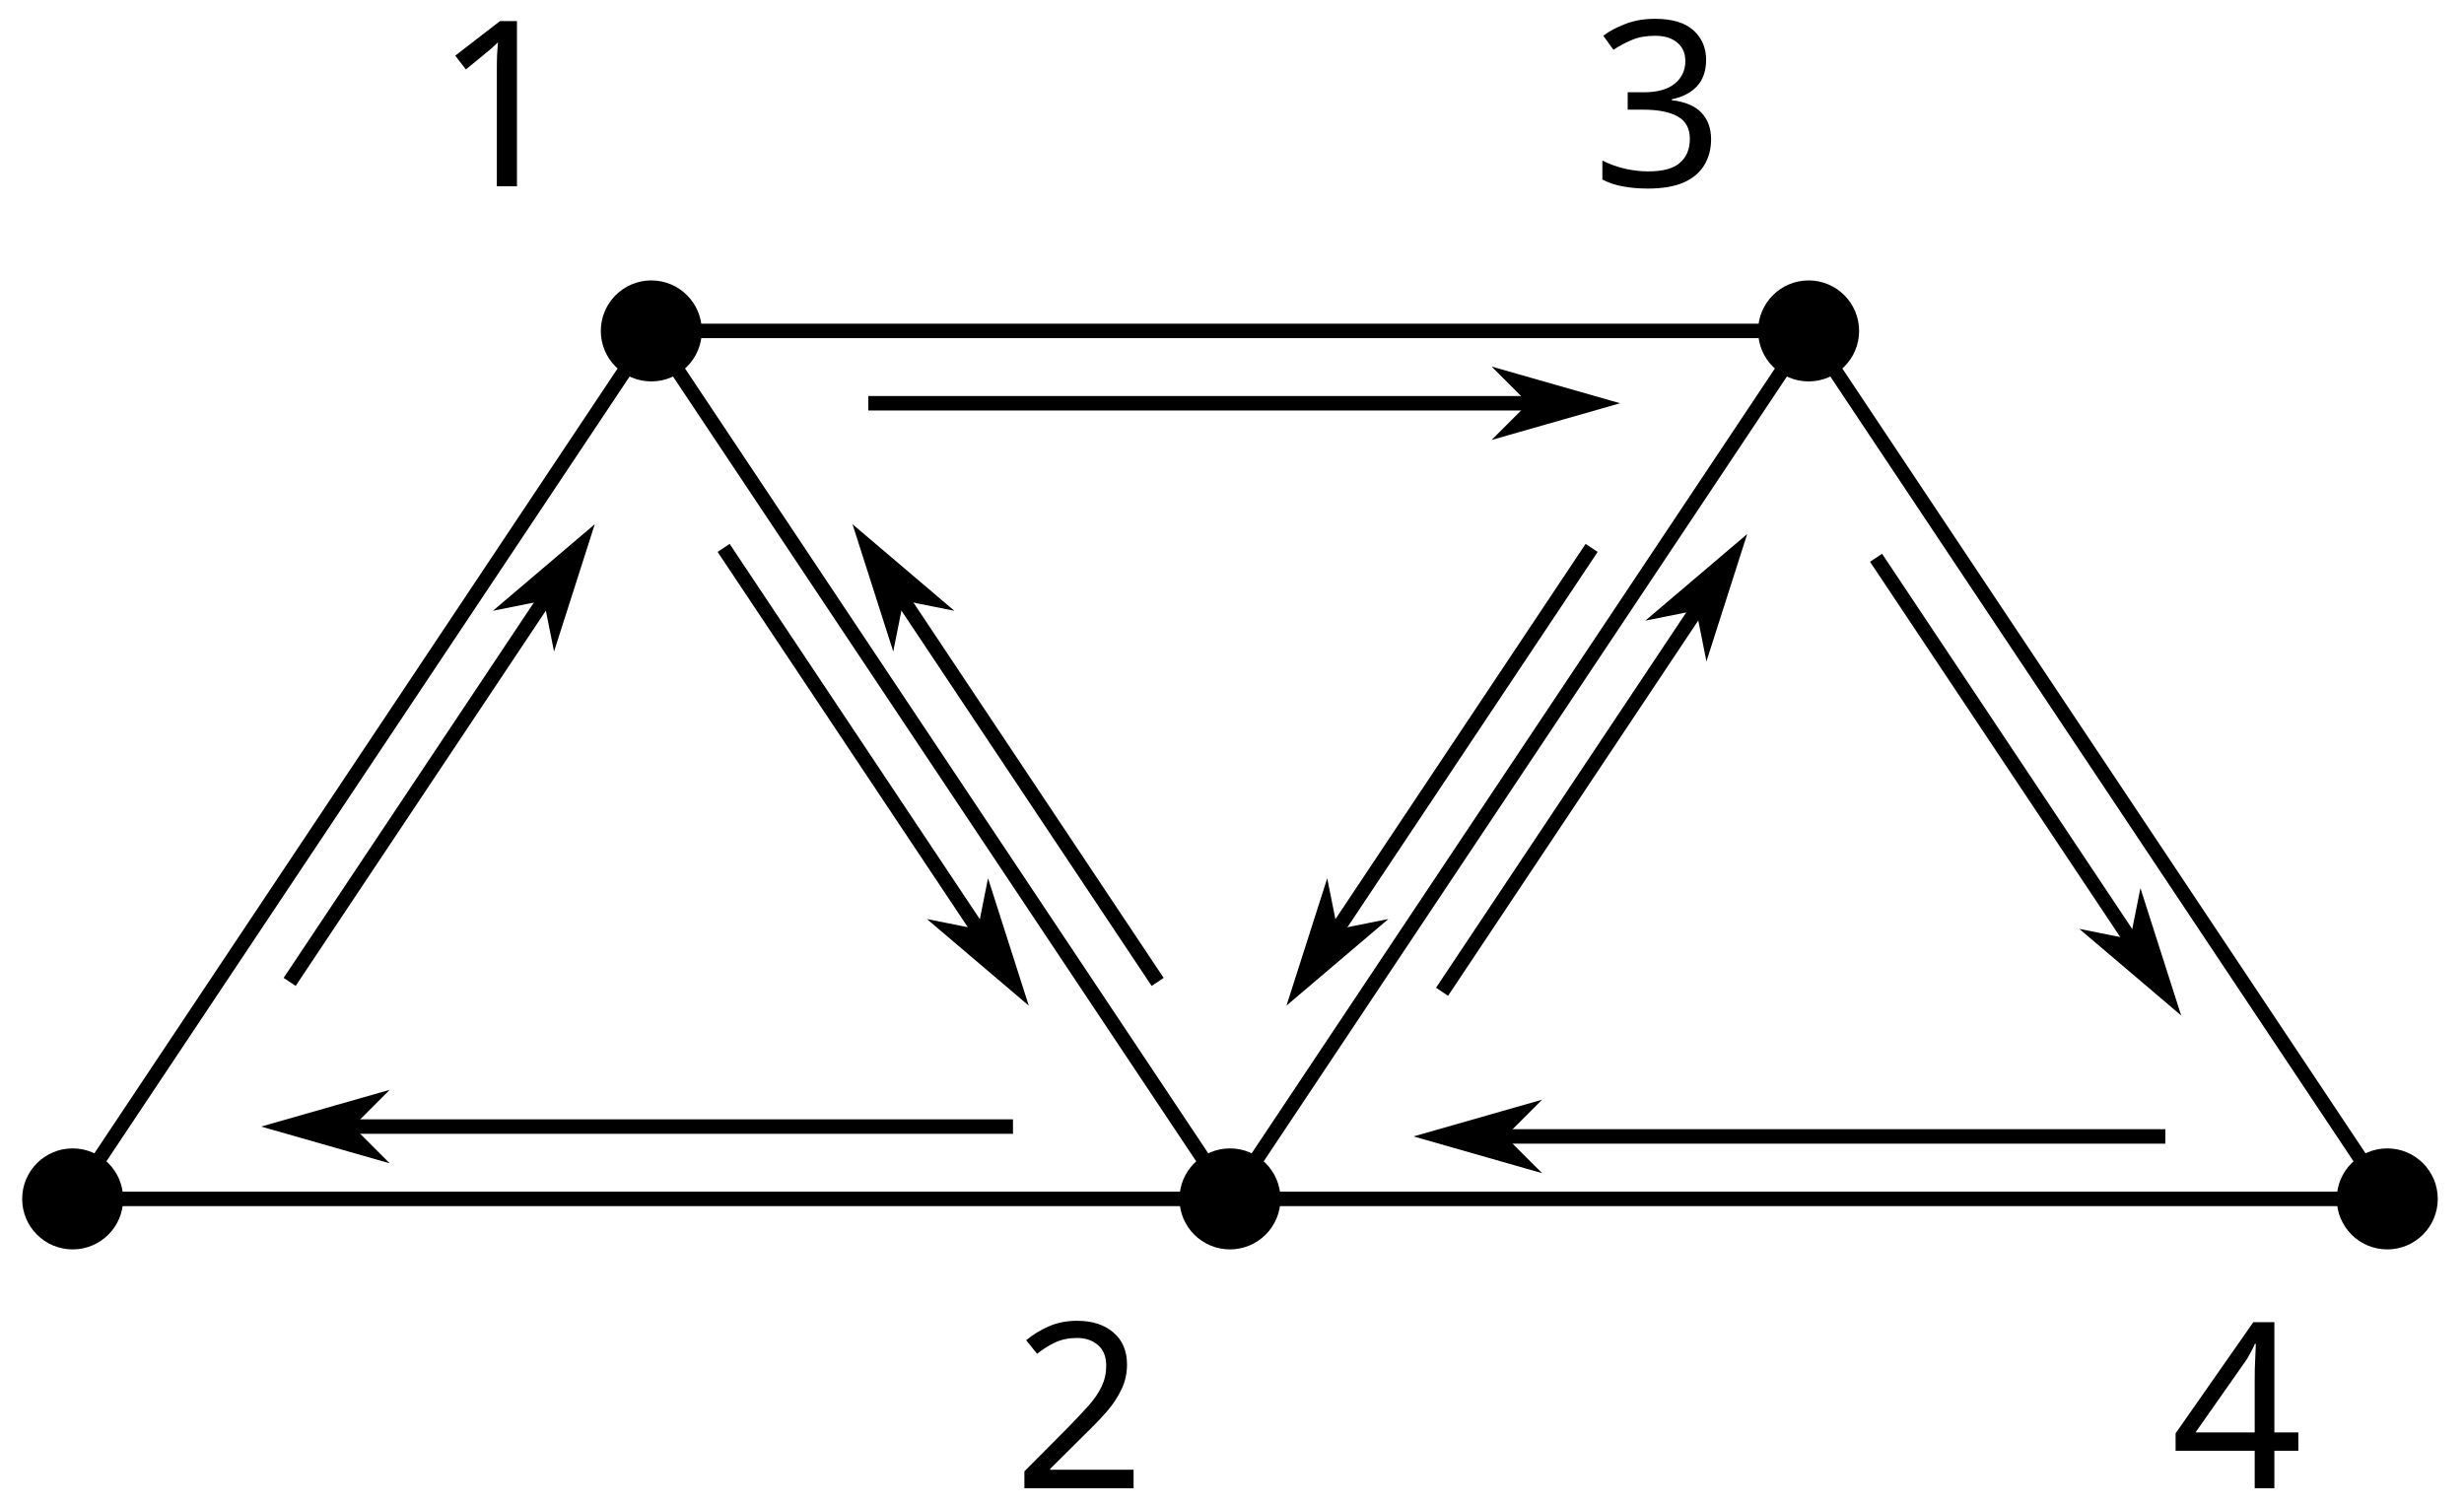
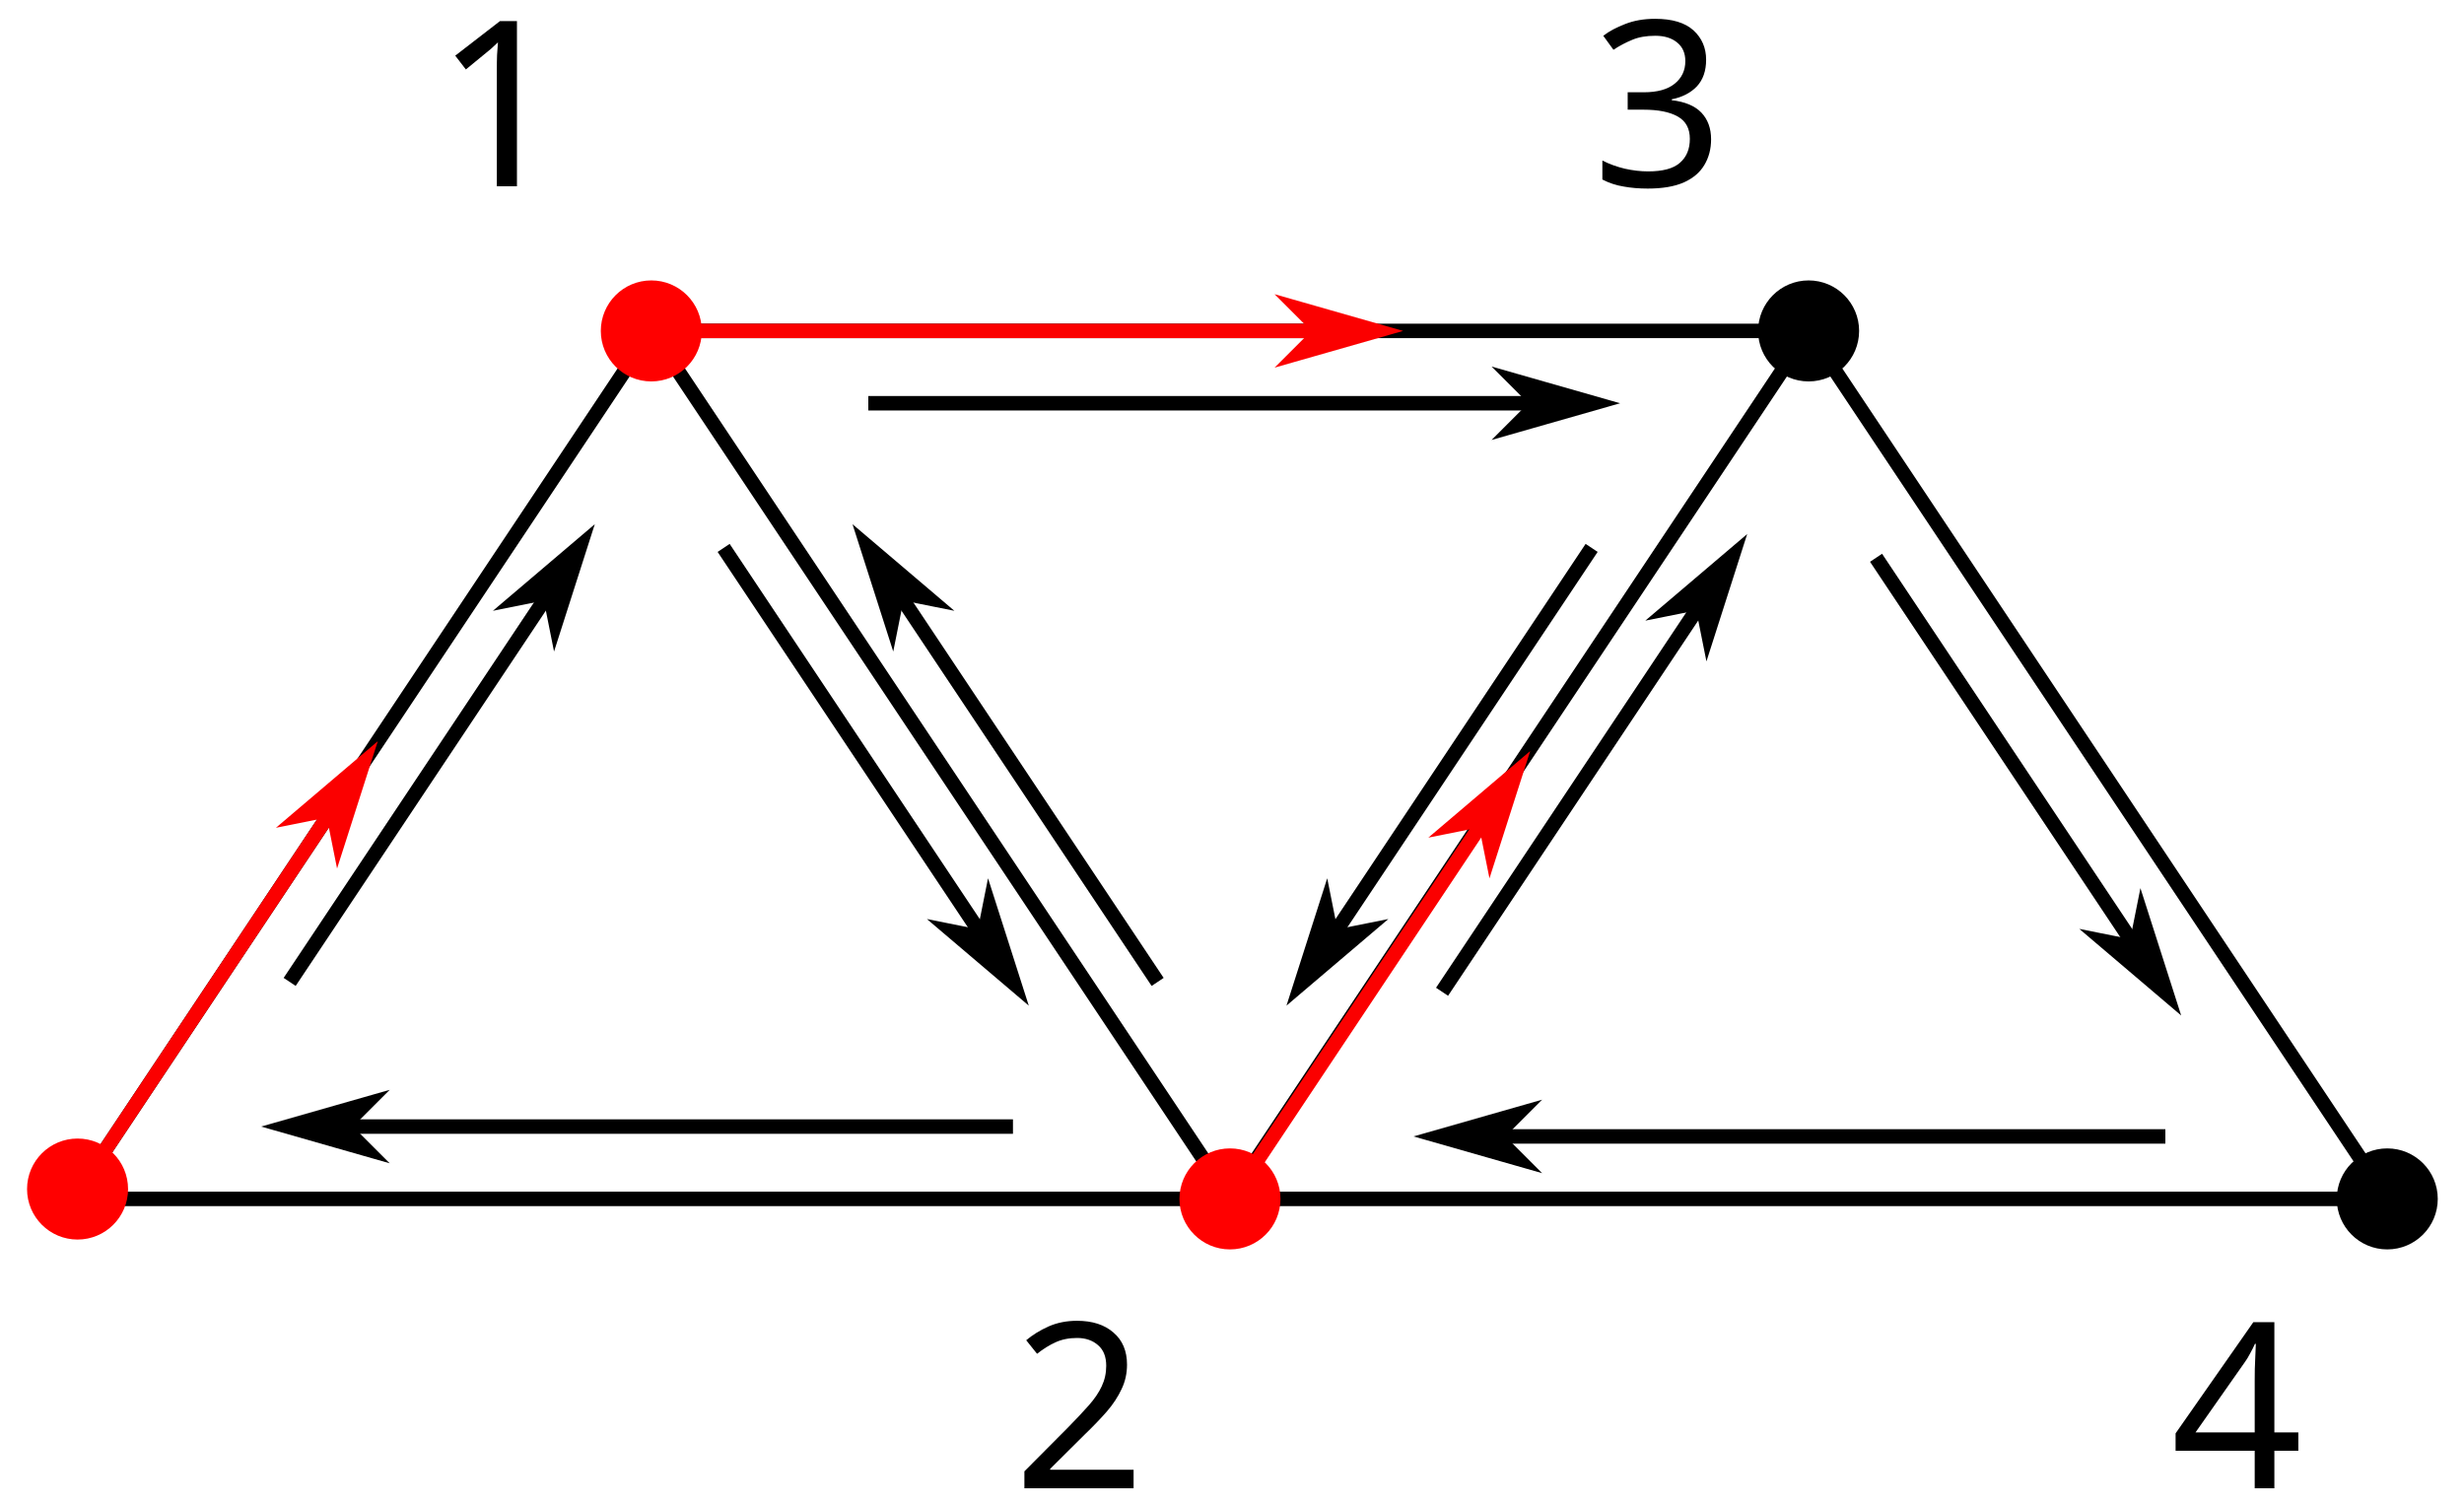
<svg xmlns="http://www.w3.org/2000/svg" width="170.328" height="104.117" viewBox="0 0 170.328 104.117" version="1.1" id="svg8653">
  <defs id="defs8647">
    <marker orient="auto" refY="0" refX="0" id="marker6744" style="overflow:visible">
      <path id="path6742" d="M 0,0 5,-5 -12.5,0 5,5 Z" style="fill:#000000;fill-opacity:1;fill-rule:evenodd;stroke:#000000;stroke-width:1pt;stroke-opacity:1" transform="matrix(0.4,0,0,0.4,4,0)" />
    </marker>
    <marker orient="auto" refY="0" refX="0" id="marker6464" style="overflow:visible">
      <path id="path6462" d="M 0,0 5,-5 -12.5,0 5,5 Z" style="fill:#000000;fill-opacity:1;fill-rule:evenodd;stroke:#000000;stroke-width:1pt;stroke-opacity:1" transform="matrix(0.4,0,0,0.4,4,0)" />
    </marker>
    <marker style="overflow:visible" id="marker3039" refX="0" refY="0" orient="auto">
      <path transform="matrix(-0.4,0,0,-0.4,-4,0)" style="fill:#000000;fill-opacity:1;fill-rule:evenodd;stroke:#000000;stroke-width:1pt;stroke-opacity:1" d="M 0,0 5,-5 -12.5,0 5,5 Z" id="path3037" />
    </marker>
    <marker style="overflow:visible" id="marker2891" refX="0" refY="0" orient="auto">
      <path transform="matrix(-0.4,0,0,-0.4,-4,0)" style="fill:#000000;fill-opacity:1;fill-rule:evenodd;stroke:#000000;stroke-width:1pt;stroke-opacity:1" d="M 0,0 5,-5 -12.5,0 5,5 Z" id="path2889" />
    </marker>
    <marker orient="auto" refY="0" refX="0" id="Arrow1Mend" style="overflow:visible">
      <path id="path890" d="M 0,0 5,-5 -12.5,0 5,5 Z" style="fill:#000000;fill-opacity:1;fill-rule:evenodd;stroke:#000000;stroke-width:1pt;stroke-opacity:1" transform="matrix(-0.4,0,0,-0.4,-4,0)" />
    </marker>
    <marker style="overflow:visible" id="marker2335" refX="0" refY="0" orient="auto">
      <path transform="matrix(0.4,0,0,0.4,4,0)" style="fill:#000000;fill-opacity:1;fill-rule:evenodd;stroke:#000000;stroke-width:1pt;stroke-opacity:1" d="M 0,0 5,-5 -12.5,0 5,5 Z" id="path2333" />
    </marker>
    <marker orient="auto" refY="0" refX="0" id="Torso" style="overflow:visible">
      <g id="g1107" transform="scale(0.7)" style="fill:#000000;fill-opacity:1;stroke:#000000;stroke-opacity:1">
        <path id="path1093" d="m -4.779,-3.24 c 2.35,0.366 5.3,1.938 5.037,3.627 C -0.005,2.078 -2.213,2.618 -4.563,2.252 -6.913,1.886 -8.521,0.752 -8.258,-0.938 -7.995,-2.628 -7.13,-3.605 -4.779,-3.24 Z" style="fill:#000000;fill-opacity:1;fill-rule:evenodd;stroke:#000000;stroke-width:1.25;stroke-opacity:1" />
        <path id="path1095" d="M 4.46,0.089 C -2.556,-4.378 5.225,-3.906 -0.848,-8.72" style="fill:#000000;fill-opacity:1;fill-rule:evenodd;stroke:#000000;stroke-width:1pt;stroke-opacity:1" />
        <path id="path1097" d="M 4.93,0.058 C -1.387,1.749 1.803,5.478 -4.945,7.546" style="fill:#000000;fill-opacity:1;fill-rule:evenodd;stroke:#000000;stroke-width:1pt;stroke-opacity:1" />
        <rect id="rect1099" transform="matrix(0.527536,-0.849533,0.887668,0.460484,0,0)" y="-1.741" x="-10.392" height="2.761" width="2.637" style="fill:#000000;fill-opacity:1;fill-rule:evenodd;stroke:#000000;stroke-width:1pt;stroke-opacity:1" />
        <rect id="rect1101" transform="matrix(0.671205,-0.741272,0.790802,0.612072,0,0)" y="-7.963" x="4.959" height="2.861" width="2.733" style="fill:#000000;fill-opacity:1;fill-rule:evenodd;stroke:#000000;stroke-width:1pt;stroke-opacity:1" />
        <path id="path1103" transform="matrix(0,-1.109517,1.109517,0,25.96648,19.71619)" d="m 16.78,-28.685 a 0.607,0.607 0 1 0 -1.215,0 0.607,0.607 0 1 0 1.215,0 z" style="fill:#000000;fill-opacity:1;fill-rule:evenodd;stroke:#000000;stroke-width:1pt;stroke-opacity:1" />
        <path id="path1105" transform="matrix(0,-1.109517,1.109517,0,26.8245,16.99126)" d="m 16.78,-28.685 a 0.607,0.607 0 1 0 -1.215,0 0.607,0.607 0 1 0 1.215,0 z" style="fill:#000000;fill-opacity:1;fill-rule:evenodd;stroke:#000000;stroke-width:1pt;stroke-opacity:1" />
      </g>
    </marker>
    <marker orient="auto" refY="0" refX="0" id="Tail" style="overflow:visible">
      <g id="g929" transform="scale(-1.2)" style="fill:#000000;fill-opacity:1;stroke:#000000;stroke-opacity:1">
        <path id="path917" d="M -3.805,-3.959 0.544,0" style="fill:#000000;fill-opacity:1;fill-rule:evenodd;stroke:#000000;stroke-width:0.8;stroke-linecap:round;stroke-opacity:1" />
        <path id="path919" d="M -1.287,-3.959 3.062,0" style="fill:#000000;fill-opacity:1;fill-rule:evenodd;stroke:#000000;stroke-width:0.8;stroke-linecap:round;stroke-opacity:1" />
        <path id="path921" d="M 1.305,-3.959 5.654,0" style="fill:#000000;fill-opacity:1;fill-rule:evenodd;stroke:#000000;stroke-width:0.8;stroke-linecap:round;stroke-opacity:1" />
        <path id="path923" d="M -3.805,4.178 0.544,0.22" style="fill:#000000;fill-opacity:1;fill-rule:evenodd;stroke:#000000;stroke-width:0.8;stroke-linecap:round;stroke-opacity:1" />
        <path id="path925" d="M -1.287,4.178 3.062,0.22" style="fill:#000000;fill-opacity:1;fill-rule:evenodd;stroke:#000000;stroke-width:0.8;stroke-linecap:round;stroke-opacity:1" />
        <path id="path927" d="M 1.305,4.178 5.654,0.22" style="fill:#000000;fill-opacity:1;fill-rule:evenodd;stroke:#000000;stroke-width:0.8;stroke-linecap:round;stroke-opacity:1" />
      </g>
    </marker>
    <marker orient="auto" refY="0" refX="0" id="Legs" style="overflow:visible">
      <g id="g1090" transform="scale(-0.7)" style="fill:#000000;fill-opacity:1;stroke:#000000;stroke-opacity:1">
        <g id="g1084" transform="matrix(0,-1,-1,0,20.70862,21.31391)" style="fill:#000000;fill-opacity:1;stroke:#000000;stroke-opacity:1">
          <path id="path1080" d="m 21.221,20.675 c -6.91,4.721 -2.455,6.607 -5.841,13.443" style="fill:#000000;fill-opacity:1;fill-rule:evenodd;stroke:#000000;stroke-width:1pt;stroke-opacity:1" />
          <path id="path1082" d="m 21.398,20.548 c -1.361,8.348 3.536,8.77 4.505,13.825" style="fill:#000000;fill-opacity:1;fill-rule:evenodd;stroke:#000000;stroke-width:1pt;stroke-opacity:1" />
        </g>
        <path id="path1086" d="m -14.09,-6.732 -0.922,4.043 3.963,-1.223 z" style="fill:#000000;fill-opacity:1;fill-rule:evenodd;stroke:#000000;stroke-width:1pt;stroke-opacity:1" />
        <path id="path1088" d="m -15.216,4.557 1.874,3.7 2.267,-3.473 z" style="fill:#000000;fill-opacity:1;fill-rule:evenodd;stroke:#000000;stroke-width:1pt;stroke-opacity:1" />
      </g>
    </marker>
    <marker orient="auto" refY="0" refX="0" id="Scissors" style="overflow:visible">
      <path id="schere" d="M 9.09,-3.606 C 8.12,-4.777 6.37,-4.736 5.062,-4.233 l -8.212,3.078 c -2.388,-1.307 -4.748,-0.933 -4.748,-1.569 0,-0.497 0.457,-0.388 0.388,-1.683 -0.066,-1.243 -1.364,-2.163 -2.59,-2.082 -1.227,-0.007 -2.499,0.933 -2.51,2.23 -0.091,1.306 1.007,2.52 2.307,2.605 1.522,0.227 4.218,-0.696 5.483,1.571 -0.942,1.738 -2.614,1.743 -4.126,1.656 -1.255,-0.072 -2.762,0.287 -3.361,1.521 -0.578,1.182 -0.011,2.865 1.317,3.226 1.34,0.492 3.181,-0.13 3.499,-1.671 0.246,-1.188 -0.595,-1.746 -0.273,-2.177 0.244,-0.325 1.791,-0.137 4.547,-1.375 L 5.676,4.233 C 6.8,4.547 8.173,4.536 9.168,3.431 l -9.22,-3.485 z m -18.308,-1.901 c 1.295,0.723 1.189,2.684 -0.156,3.063 -1.217,0.424 -2.771,-0.759 -2.383,-2.077 0.227,-1.082 1.653,-1.481 2.54,-0.986 z m 0.056,8.017 c 1.351,0.499 1.121,2.784 -0.252,3.092 -0.911,0.316 -2.214,-0.139 -2.306,-1.212 -0.178,-1.305 1.356,-2.484 2.558,-1.879 z" style="fill:#000000;fill-opacity:1;stroke:#000000;stroke-opacity:1" />
    </marker>
    <marker orient="auto" refY="0" refX="0" id="TriangleInS" style="overflow:visible">
      <path id="path1020" d="M 5.77,0 -2.88,5 V -5 Z" style="fill:#000000;fill-opacity:1;fill-rule:evenodd;stroke:#000000;stroke-width:1pt;stroke-opacity:1" transform="scale(-0.2)" />
    </marker>
    <marker orient="auto" refY="0" refX="0" id="DiamondS" style="overflow:visible">
      <path id="path966" d="M 0,-7.071 -7.071,0 0,7.071 7.071,0 Z" style="fill:#000000;fill-opacity:1;fill-rule:evenodd;stroke:#000000;stroke-width:1pt;stroke-opacity:1" transform="scale(0.2)" />
    </marker>
    <marker orient="auto" refY="0" refX="0" id="Arrow2Send" style="overflow:visible">
      <path id="path914" style="fill:#000000;fill-opacity:1;fill-rule:evenodd;stroke:#000000;stroke-width:0.625;stroke-linejoin:round;stroke-opacity:1" d="M 8.719,4.034 -2.207,0.016 8.719,-4.002 c -1.745,2.372 -1.735,5.617 -6e-7,8.035 z" transform="matrix(-0.3,0,0,-0.3,0.69,0)" />
    </marker>
    <marker orient="auto" refY="0" refX="0" id="Arrow2Mend" style="overflow:visible">
      <path id="path908" style="fill:#000000;fill-opacity:1;fill-rule:evenodd;stroke:#000000;stroke-width:0.625;stroke-linejoin:round;stroke-opacity:1" d="M 8.719,4.034 -2.207,0.016 8.719,-4.002 c -1.745,2.372 -1.735,5.617 -6e-7,8.035 z" transform="scale(-0.6)" />
    </marker>
    <marker orient="auto" refY="0" refX="0" id="TriangleInM" style="overflow:visible">
      <path id="path1017" d="M 5.77,0 -2.88,5 V -5 Z" style="fill:#000000;fill-opacity:1;fill-rule:evenodd;stroke:#000000;stroke-width:1pt;stroke-opacity:1" transform="scale(-0.4)" />
    </marker>
    <marker orient="auto" refY="0" refX="0" id="Arrow1Lend" style="overflow:visible">
      <path id="path884" d="M 0,0 5,-5 -12.5,0 5,5 Z" style="fill:#000000;fill-opacity:1;fill-rule:evenodd;stroke:#000000;stroke-width:1pt;stroke-opacity:1" transform="matrix(-0.8,0,0,-0.8,-10,0)" />
    </marker>
    <marker style="overflow:visible" id="marker3039-4" refX="0" refY="0" orient="auto">
      <path transform="matrix(-0.4,0,0,-0.4,-4,0)" style="fill:#000000;fill-opacity:1;fill-rule:evenodd;stroke:#000000;stroke-width:1pt;stroke-opacity:1" d="M 0,0 5,-5 -12.5,0 5,5 Z" id="path3037-9" />
    </marker>
    <marker style="overflow:visible" id="marker2891-6" refX="0" refY="0" orient="auto">
      <path transform="matrix(-0.4,0,0,-0.4,-4,0)" style="fill:#000000;fill-opacity:1;fill-rule:evenodd;stroke:#000000;stroke-width:1pt;stroke-opacity:1" d="M 0,0 5,-5 -12.5,0 5,5 Z" id="path2889-8" />
    </marker>
    <marker style="overflow:visible" id="marker3039-0" refX="0" refY="0" orient="auto">
      <path transform="matrix(-0.4,0,0,-0.4,-4,0)" style="fill:#000000;fill-opacity:1;fill-rule:evenodd;stroke:#000000;stroke-width:1pt;stroke-opacity:1" d="M 0,0 5,-5 -12.5,0 5,5 Z" id="path3037-5" />
    </marker>
    <marker style="overflow:visible" id="marker2891-7" refX="0" refY="0" orient="auto">
      <path transform="matrix(-0.4,0,0,-0.4,-4,0)" style="fill:#000000;fill-opacity:1;fill-rule:evenodd;stroke:#000000;stroke-width:1pt;stroke-opacity:1" d="M 0,0 5,-5 -12.5,0 5,5 Z" id="path2889-5" />
    </marker>
    <marker style="overflow:visible" id="marker3039-9" refX="0" refY="0" orient="auto">
      <path transform="matrix(-0.4,0,0,-0.4,-4,0)" style="fill:#000000;fill-opacity:1;fill-rule:evenodd;stroke:#000000;stroke-width:1pt;stroke-opacity:1" d="M 0,0 5,-5 -12.5,0 5,5 Z" id="path3037-2" />
    </marker>
    <marker style="overflow:visible" id="marker2891-0" refX="0" refY="0" orient="auto">
      <path transform="matrix(-0.4,0,0,-0.4,-4,0)" style="fill:#000000;fill-opacity:1;fill-rule:evenodd;stroke:#000000;stroke-width:1pt;stroke-opacity:1" d="M 0,0 5,-5 -12.5,0 5,5 Z" id="path2889-4" />
    </marker>
    <marker style="overflow:visible" id="marker3039-1" refX="0" refY="0" orient="auto">
      <path transform="matrix(-0.4,0,0,-0.4,-4,0)" style="fill:#000000;fill-opacity:1;fill-rule:evenodd;stroke:#000000;stroke-width:1pt;stroke-opacity:1" d="M 0,0 5,-5 -12.5,0 5,5 Z" id="path3037-99" />
    </marker>
    <marker style="overflow:visible" id="marker2891-75" refX="0" refY="0" orient="auto">
      <path transform="matrix(-0.4,0,0,-0.4,-4,0)" style="fill:#000000;fill-opacity:1;fill-rule:evenodd;stroke:#000000;stroke-width:1pt;stroke-opacity:1" d="M 0,0 5,-5 -12.5,0 5,5 Z" id="path2889-3" />
    </marker>
    <marker orient="auto" refY="0" refX="0" id="Arrow1Mend-9" style="overflow:visible">
      <path id="path890-9" d="M 0,0 5,-5 -12.5,0 5,5 Z" style="fill:#000000;fill-opacity:1;fill-rule:evenodd;stroke:#000000;stroke-width:1pt;stroke-opacity:1" transform="matrix(-0.4,0,0,-0.4,-4,0)" />
    </marker>
    <marker style="overflow:visible" id="marker3039-6" refX="0" refY="0" orient="auto">
      <path transform="matrix(-0.4,0,0,-0.4,-4,0)" style="fill:#000000;fill-opacity:1;fill-rule:evenodd;stroke:#000000;stroke-width:1pt;stroke-opacity:1" d="M 0,0 5,-5 -12.5,0 5,5 Z" id="path3037-0" />
    </marker>
    <marker style="overflow:visible" id="marker2891-8" refX="0" refY="0" orient="auto">
      <path transform="matrix(-0.4,0,0,-0.4,-4,0)" style="fill:#000000;fill-opacity:1;fill-rule:evenodd;stroke:#000000;stroke-width:1pt;stroke-opacity:1" d="M 0,0 5,-5 -12.5,0 5,5 Z" id="path2889-7" />
    </marker>
    <marker style="overflow:visible" id="marker3039-6-3" refX="0" refY="0" orient="auto">
      <path transform="matrix(-0.4,0,0,-0.4,-4,0)" style="fill:#000000;fill-opacity:1;fill-rule:evenodd;stroke:#000000;stroke-width:1pt;stroke-opacity:1" d="M 0,0 5,-5 -12.5,0 5,5 Z" id="path3037-0-2" />
    </marker>
    <marker style="overflow:visible" id="marker2891-8-3" refX="0" refY="0" orient="auto">
      <path transform="matrix(-0.4,0,0,-0.4,-4,0)" style="fill:#000000;fill-opacity:1;fill-rule:evenodd;stroke:#000000;stroke-width:1pt;stroke-opacity:1" d="M 0,0 5,-5 -12.5,0 5,5 Z" id="path2889-7-1" />
    </marker>
    <marker style="overflow:visible" id="marker3039-1-9" refX="0" refY="0" orient="auto">
      <path transform="matrix(-0.4,0,0,-0.4,-4,0)" style="fill:#000000;fill-opacity:1;fill-rule:evenodd;stroke:#000000;stroke-width:1pt;stroke-opacity:1" d="M 0,0 5,-5 -12.5,0 5,5 Z" id="path3037-99-5" />
    </marker>
    <marker style="overflow:visible" id="marker2891-75-9" refX="0" refY="0" orient="auto">
      <path transform="matrix(-0.4,0,0,-0.4,-4,0)" style="fill:#000000;fill-opacity:1;fill-rule:evenodd;stroke:#000000;stroke-width:1pt;stroke-opacity:1" d="M 0,0 5,-5 -12.5,0 5,5 Z" id="path2889-3-1" />
    </marker>
    <marker style="overflow:visible" id="marker3039-2" refX="0" refY="0" orient="auto">
      <path transform="matrix(-0.4,0,0,-0.4,-4,0)" style="fill:#000000;fill-opacity:1;fill-rule:evenodd;stroke:#000000;stroke-width:1pt;stroke-opacity:1" d="M 0,0 5,-5 -12.5,0 5,5 Z" id="path3037-53" />
    </marker>
    <marker style="overflow:visible" id="marker2891-5" refX="0" refY="0" orient="auto">
      <path transform="matrix(-0.4,0,0,-0.4,-4,0)" style="fill:#000000;fill-opacity:1;fill-rule:evenodd;stroke:#000000;stroke-width:1pt;stroke-opacity:1" d="M 0,0 5,-5 -12.5,0 5,5 Z" id="path2889-6" />
    </marker>
    <marker orient="auto" refY="0" refX="0" id="marker6464-8" style="overflow:visible">
      <path id="path6462-2" d="M 0,0 5,-5 -12.5,0 5,5 Z" style="fill:#000000;fill-opacity:1;fill-rule:evenodd;stroke:#000000;stroke-width:1pt;stroke-opacity:1" transform="matrix(0.4,0,0,0.4,4,0)" />
    </marker>
    <marker style="overflow:visible" id="marker2471-7" refX="0" refY="0" orient="auto">
      <path transform="matrix(0.4,0,0,0.4,4,0)" style="fill:#000000;fill-opacity:1;fill-rule:evenodd;stroke:#000000;stroke-width:1pt;stroke-opacity:1" d="M 0,0 5,-5 -12.5,0 5,5 Z" id="path2469-6" />
    </marker>
    <marker orient="auto" refY="0" refX="0" id="marker6744-8" style="overflow:visible">
      <path id="path6742-9" d="M 0,0 5,-5 -12.5,0 5,5 Z" style="fill:#000000;fill-opacity:1;fill-rule:evenodd;stroke:#000000;stroke-width:1pt;stroke-opacity:1" transform="matrix(0.4,0,0,0.4,4,0)" />
    </marker>
    <marker orient="auto" refY="0" refX="0" id="marker6464-0" style="overflow:visible">
      <path id="path6462-5" d="M 0,0 5,-5 -12.5,0 5,5 Z" style="fill:#000000;fill-opacity:1;fill-rule:evenodd;stroke:#000000;stroke-width:1pt;stroke-opacity:1" transform="matrix(0.4,0,0,0.4,4,0)" />
    </marker>
    <marker orient="auto" refY="0" refX="0" id="marker6744-88" style="overflow:visible">
      <path id="path6742-5" d="M 0,0 5,-5 -12.5,0 5,5 Z" style="fill:#000000;fill-opacity:1;fill-rule:evenodd;stroke:#000000;stroke-width:1pt;stroke-opacity:1" transform="matrix(0.4,0,0,0.4,4,0)" />
    </marker>
    <marker style="overflow:visible" id="marker3039-1-9-3" refX="0" refY="0" orient="auto">
      <path transform="matrix(-0.4,0,0,-0.4,-4,0)" style="fill:#000000;fill-opacity:1;fill-rule:evenodd;stroke:#000000;stroke-width:1pt;stroke-opacity:1" d="M 0,0 5,-5 -12.5,0 5,5 Z" id="path3037-99-5-6" />
    </marker>
    <marker style="overflow:visible" id="marker2891-75-9-2" refX="0" refY="0" orient="auto">
      <path transform="matrix(-0.4,0,0,-0.4,-4,0)" style="fill:#000000;fill-opacity:1;fill-rule:evenodd;stroke:#000000;stroke-width:1pt;stroke-opacity:1" d="M 0,0 5,-5 -12.5,0 5,5 Z" id="path2889-3-1-7" />
    </marker>
    <marker style="overflow:visible" id="marker3039-2-4" refX="0" refY="0" orient="auto">
      <path transform="matrix(-0.4,0,0,-0.4,-4,0)" style="fill:#000000;fill-opacity:1;fill-rule:evenodd;stroke:#000000;stroke-width:1pt;stroke-opacity:1" d="M 0,0 5,-5 -12.5,0 5,5 Z" id="path3037-53-9" />
    </marker>
    <marker style="overflow:visible" id="marker2891-5-1" refX="0" refY="0" orient="auto">
      <path transform="matrix(-0.4,0,0,-0.4,-4,0)" style="fill:#000000;fill-opacity:1;fill-rule:evenodd;stroke:#000000;stroke-width:1pt;stroke-opacity:1" d="M 0,0 5,-5 -12.5,0 5,5 Z" id="path2889-6-6" />
    </marker>
    <marker style="overflow:visible" id="marker3039-1-9-3-5" refX="0" refY="0" orient="auto">
      <path transform="matrix(-0.4,0,0,-0.4,-4,0)" style="fill:#000000;fill-opacity:1;fill-rule:evenodd;stroke:#000000;stroke-width:1pt;stroke-opacity:1" d="M 0,0 5,-5 -12.5,0 5,5 Z" id="path3037-99-5-6-2" />
    </marker>
    <marker style="overflow:visible" id="marker2891-75-9-2-5" refX="0" refY="0" orient="auto">
      <path transform="matrix(-0.4,0,0,-0.4,-4,0)" style="fill:#000000;fill-opacity:1;fill-rule:evenodd;stroke:#000000;stroke-width:1pt;stroke-opacity:1" d="M 0,0 5,-5 -12.5,0 5,5 Z" id="path2889-3-1-7-1" />
    </marker>
+     <marker orient="auto" refY="0" refX="0" id="marker6464-8-13-5" style="overflow:visible">
+       <path id="path6462-2-3-3" d="M 0,0 5,-5 -12.5,0 5,5 Z" style="fill:#fb0000;fill-opacity:1;fill-rule:evenodd;stroke:#fb0000;stroke-width:1pt;stroke-opacity:1" transform="matrix(0.4,0,0,0.4,4,0)" />
+     </marker>
+     <marker orient="auto" refY="0" refX="0" id="marker6464-8-13-5-9" style="overflow:visible">
+       <path id="path6462-2-3-3-2" d="M 0,0 5,-5 -12.5,0 5,5 Z" style="fill:#fb0000;fill-opacity:1;fill-rule:evenodd;stroke:#fb0000;stroke-width:1pt;stroke-opacity:1" transform="matrix(0.4,0,0,0.4,4,0)" />
+     </marker>
+     <marker orient="auto" refY="0" refX="0" id="marker6744-8-2" style="overflow:visible">
+       <path id="path6742-9-67" d="M 0,0 5,-5 -12.5,0 5,5 Z" style="fill:#fb0000;fill-opacity:1;fill-rule:evenodd;stroke:#fb0000;stroke-width:1pt;stroke-opacity:1" transform="matrix(0.4,0,0,0.4,4,0)" />
+     </marker>
  </defs>
  <g id="layer1" transform="translate(-7.510956,180.9101)">
    <flowRoot xml:space="preserve" id="flowRoot4701" style="font-style:normal;font-weight:normal;font-size:40px;line-height:1.25;font-family:sans-serif;letter-spacing:0px;word-spacing:0px;fill:#000000;fill-opacity:1;stroke:none" transform="matrix(0.396875,0,0,0.396875,3.943296,-45.67575)">
      <flowRegion id="flowRegion4703">
        <rect id="rect4705" width="240" height="140" x="36.114" y="-8.299" />
      </flowRegion>
      <flowPara id="flowPara4707" />
    </flowRoot>
    <text xml:space="preserve" style="font-style:normal;font-variant:normal;font-weight:normal;font-stretch:normal;font-size:16px;line-height:1.25;font-family:sans-serif;-inkscape-font-specification:'sans-serif, Normal';font-variant-ligatures:normal;font-variant-caps:normal;font-variant-numeric:normal;font-feature-settings:normal;text-align:center;letter-spacing:0px;word-spacing:0px;writing-mode:lr-tb;text-anchor:middle;fill:#000000;fill-opacity:1;stroke:none;stroke-width:1.164" x="12.534" y="-78.035" id="text5070-2-2-9-9">
      <tspan id="tspan5068-0-3-36-9" x="12.534" y="-78.035" style="font-style:normal;font-variant:normal;font-weight:normal;font-stretch:normal;font-size:16px;font-family:sans-serif;-inkscape-font-specification:'sans-serif, Normal';font-variant-ligatures:normal;font-variant-caps:normal;font-variant-numeric:normal;font-feature-settings:normal;text-align:center;writing-mode:lr-tb;text-anchor:middle;fill:#000000;fill-opacity:1;stroke-width:1.164">0</tspan>
    </text>
    <text xml:space="preserve" style="font-style:normal;font-variant:normal;font-weight:normal;font-stretch:normal;font-size:16px;line-height:1.25;font-family:sans-serif;-inkscape-font-specification:'sans-serif, Normal';font-variant-ligatures:normal;font-variant-caps:normal;font-variant-numeric:normal;font-feature-settings:normal;text-align:center;letter-spacing:0px;word-spacing:0px;writing-mode:lr-tb;text-anchor:middle;fill:#000000;fill-opacity:1;stroke:none;stroke-width:1.164" x="172.534" y="-78.035" id="text5070-2-2-9-9-1">
      <tspan id="tspan5068-0-3-36-9-3" x="172.534" y="-78.035" style="font-style:normal;font-variant:normal;font-weight:normal;font-stretch:normal;font-size:16px;font-family:sans-serif;-inkscape-font-specification:'sans-serif, Normal';font-variant-ligatures:normal;font-variant-caps:normal;font-variant-numeric:normal;font-feature-settings:normal;text-align:center;writing-mode:lr-tb;text-anchor:middle;fill:#000000;fill-opacity:1;stroke-width:1.164">4</tspan>
    </text>
    <text xml:space="preserve" style="font-style:normal;font-variant:normal;font-weight:normal;font-stretch:normal;font-size:16px;line-height:1.25;font-family:sans-serif;-inkscape-font-specification:'sans-serif, Normal';font-variant-ligatures:normal;font-variant-caps:normal;font-variant-numeric:normal;font-feature-settings:normal;text-align:center;letter-spacing:0px;word-spacing:0px;writing-mode:lr-tb;text-anchor:middle;fill:#000000;fill-opacity:1;stroke:none;stroke-width:1.164" x="92.534" y="-78.035" id="text5070-2-2-9-9-7">
      <tspan id="tspan5068-0-3-36-9-6" x="92.534" y="-78.035" style="font-style:normal;font-variant:normal;font-weight:normal;font-stretch:normal;font-size:16px;font-family:sans-serif;-inkscape-font-specification:'sans-serif, Normal';font-variant-ligatures:normal;font-variant-caps:normal;font-variant-numeric:normal;font-feature-settings:normal;text-align:center;writing-mode:lr-tb;text-anchor:middle;fill:#000000;fill-opacity:1;stroke-width:1.164">2</tspan>
    </text>
    <text xml:space="preserve" style="font-style:normal;font-variant:normal;font-weight:normal;font-stretch:normal;font-size:16px;line-height:1.25;font-family:sans-serif;-inkscape-font-specification:'sans-serif, Normal';font-variant-ligatures:normal;font-variant-caps:normal;font-variant-numeric:normal;font-feature-settings:normal;text-align:center;letter-spacing:0px;word-spacing:0px;writing-mode:lr-tb;text-anchor:middle;fill:#000000;fill-opacity:1;stroke:none;stroke-width:1.164" x="52.534" y="-168.035" id="text5070-2-2-9-9-6">
      <tspan id="tspan5068-0-3-36-9-4" x="52.534" y="-168.035" style="font-style:normal;font-variant:normal;font-weight:normal;font-stretch:normal;font-size:16px;font-family:sans-serif;-inkscape-font-specification:'sans-serif, Normal';font-variant-ligatures:normal;font-variant-caps:normal;font-variant-numeric:normal;font-feature-settings:normal;text-align:center;writing-mode:lr-tb;text-anchor:middle;fill:#000000;fill-opacity:1;stroke-width:1.164">1</tspan>
    </text>
    <text xml:space="preserve" style="font-style:normal;font-variant:normal;font-weight:normal;font-stretch:normal;font-size:16px;line-height:1.25;font-family:sans-serif;-inkscape-font-specification:'sans-serif, Normal';font-variant-ligatures:normal;font-variant-caps:normal;font-variant-numeric:normal;font-feature-settings:normal;text-align:center;letter-spacing:0px;word-spacing:0px;writing-mode:lr-tb;text-anchor:middle;fill:#000000;fill-opacity:1;stroke:none;stroke-width:1.164" x="132.534" y="-168.035" id="text5070-2-2-9-9-77">
      <tspan id="tspan5068-0-3-36-9-5" x="132.534" y="-168.035" style="font-style:normal;font-variant:normal;font-weight:normal;font-stretch:normal;font-size:16px;font-family:sans-serif;-inkscape-font-specification:'sans-serif, Normal';font-variant-ligatures:normal;font-variant-caps:normal;font-variant-numeric:normal;font-feature-settings:normal;text-align:center;writing-mode:lr-tb;text-anchor:middle;fill:#000000;fill-opacity:1;stroke-width:1.164">3</tspan>
    </text>
    <circle style="fill:#000000;fill-opacity:1;stroke:none;stroke-width:1;stroke-miterlimit:4;stroke-dasharray:none;stroke-opacity:1" id="path4517-0-8-5-8" cx="172.534" cy="-98.035" r="3.491" />
-     <circle style="fill:#000000;fill-opacity:1;stroke:none;stroke-width:1;stroke-miterlimit:4;stroke-dasharray:none;stroke-opacity:1" id="path4517-0-8-5-91" cx="52.534" cy="-158.035" r="3.491" />
    <circle style="fill:#000000;fill-opacity:1;stroke:none;stroke-width:1;stroke-miterlimit:4;stroke-dasharray:none;stroke-opacity:1" id="path4517-0-8-5-2" cx="132.534" cy="-158.035" r="3.491" />
-     <circle style="fill:#000000;fill-opacity:1;stroke:none;stroke-width:1;stroke-miterlimit:4;stroke-dasharray:none;stroke-opacity:1" id="path4517-0-8-5-25" cx="92.534" cy="-98.035" r="3.491" />
-     <circle style="fill:#000000;fill-opacity:1;stroke:none;stroke-width:1;stroke-miterlimit:4;stroke-dasharray:none;stroke-opacity:1" id="path4517-0-8-5-5" cx="12.534" cy="-98.035" r="3.491" />
    <path style="fill:none;stroke:#000000;stroke-width:1px;stroke-linecap:butt;stroke-linejoin:miter;stroke-opacity:1" d="m 12.534,-98.035 40,-60 h 80 l 40,60 z m 40,-60 40,60 40,-60" id="path875" />
    <g id="g4389" transform="translate(-40,-2.5e-6)">
      <path id="path1868" d="m 67.534,-113.035 20,-30" style="fill:none;stroke:#000000;stroke-width:1px;stroke-linecap:butt;stroke-linejoin:miter;stroke-opacity:1;marker-end:url(#marker3039)" />
      <path id="path1870" d="m 97.534,-143.035 20,30" style="fill:none;stroke:#000000;stroke-width:1px;stroke-linecap:butt;stroke-linejoin:miter;stroke-opacity:1;marker-end:url(#marker2891)" />
      <path id="path1872" d="M 117.534,-103.035 H 67.534" style="fill:none;stroke:#000000;stroke-width:1px;stroke-linecap:butt;stroke-linejoin:miter;stroke-opacity:1;marker-end:url(#Arrow1Mend)" />
    </g>
    <g transform="translate(39.66144,0.6811729)" id="g4389-5">
      <path id="path1868-6" d="m 67.534,-113.035 20,-30" style="fill:none;stroke:#000000;stroke-width:1px;stroke-linecap:butt;stroke-linejoin:miter;stroke-opacity:1;marker-end:url(#marker3039-1)" />
      <path id="path1870-4" d="m 97.534,-143.035 20,30" style="fill:none;stroke:#000000;stroke-width:1px;stroke-linecap:butt;stroke-linejoin:miter;stroke-opacity:1;marker-end:url(#marker2891-75)" />
      <path id="path1872-0" d="M 117.534,-103.035 H 67.534" style="fill:none;stroke:#000000;stroke-width:1px;stroke-linecap:butt;stroke-linejoin:miter;stroke-opacity:1;marker-end:url(#Arrow1Mend-9)" />
    </g>
    <g transform="translate(-210,-10)" id="g7055-4">
      <path id="path1868-08-3-3" d="m 277.534,-133.035 20,30" style="fill:none;stroke:#000000;stroke-width:1px;stroke-linecap:butt;stroke-linejoin:miter;stroke-opacity:1;marker-start:url(#marker6464-8)" />
      <path id="path1870-9-9-3" d="m 307.534,-103.035 20,-30" style="fill:none;stroke:#000000;stroke-width:1px;stroke-linecap:butt;stroke-linejoin:miter;stroke-opacity:1;marker-start:url(#marker2471-7)" />
      <path id="path1872-2-3-1" d="m 327.534,-143.035 h -50" style="fill:none;stroke:#000000;stroke-width:1px;stroke-linecap:butt;stroke-linejoin:miter;stroke-opacity:1;marker-start:url(#marker6744-8)" />
    </g>
    <text xml:space="preserve" style="font-style:normal;font-weight:normal;font-size:40px;line-height:1.25;font-family:sans-serif;letter-spacing:0px;word-spacing:0px;fill:#000000;fill-opacity:1;stroke:none" x="572.534" y="-168.035" id="text11340">
      <tspan id="tspan11338" x="572.534" y="-131.542" />
    </text>
+     <g id="g11971" transform="translate(-254.6615,39.31883)">
+       <path id="path1868-08-3-3-4-6" d="m 287.196,-167.354 -20,30" style="fill:none;stroke:#fb0000;stroke-width:1px;stroke-linecap:butt;stroke-linejoin:miter;stroke-opacity:1;marker-start:url(#marker6464-8-13-5)" />
+       <circle r="3.491" cy="-138.035" cx="267.534" id="path4517-0-8-5-91-0-97" style="fill:#ff0000;fill-opacity:1;stroke:none;stroke-width:1;stroke-miterlimit:4;stroke-dasharray:none;stroke-opacity:1" />
+     </g>
+     <g id="g11971-3" transform="translate(-175,40.00001)">
+       <path id="path1868-08-3-3-4-6-3" d="m 287.196,-167.354 -20,30" style="fill:none;stroke:#fb0000;stroke-width:1px;stroke-linecap:butt;stroke-linejoin:miter;stroke-opacity:1;marker-start:url(#marker6464-8-13-5-9)" />
+       <circle r="3.491" cy="-138.035" cx="267.534" id="path4517-0-8-5-91-0-97-3" style="fill:#ff0000;fill-opacity:1;stroke:none;stroke-width:1;stroke-miterlimit:4;stroke-dasharray:none;stroke-opacity:1" />
+     </g>
+     <g transform="translate(-185,55.00001)" id="g11913">
+       <path id="path1872-2-3-1-1" d="m 287.534,-213.035 h -50" style="fill:none;stroke:#fb0000;stroke-width:1px;stroke-linecap:butt;stroke-linejoin:miter;stroke-opacity:1;marker-start:url(#marker6744-8-2)" />
+       <circle r="3.491" cy="-213.035" cx="237.534" id="path4517-0-8-5-91-0-3" style="fill:#ff0000;fill-opacity:1;stroke:none;stroke-width:1;stroke-miterlimit:4;stroke-dasharray:none;stroke-opacity:1" />
+     </g>
  </g>
</svg>
